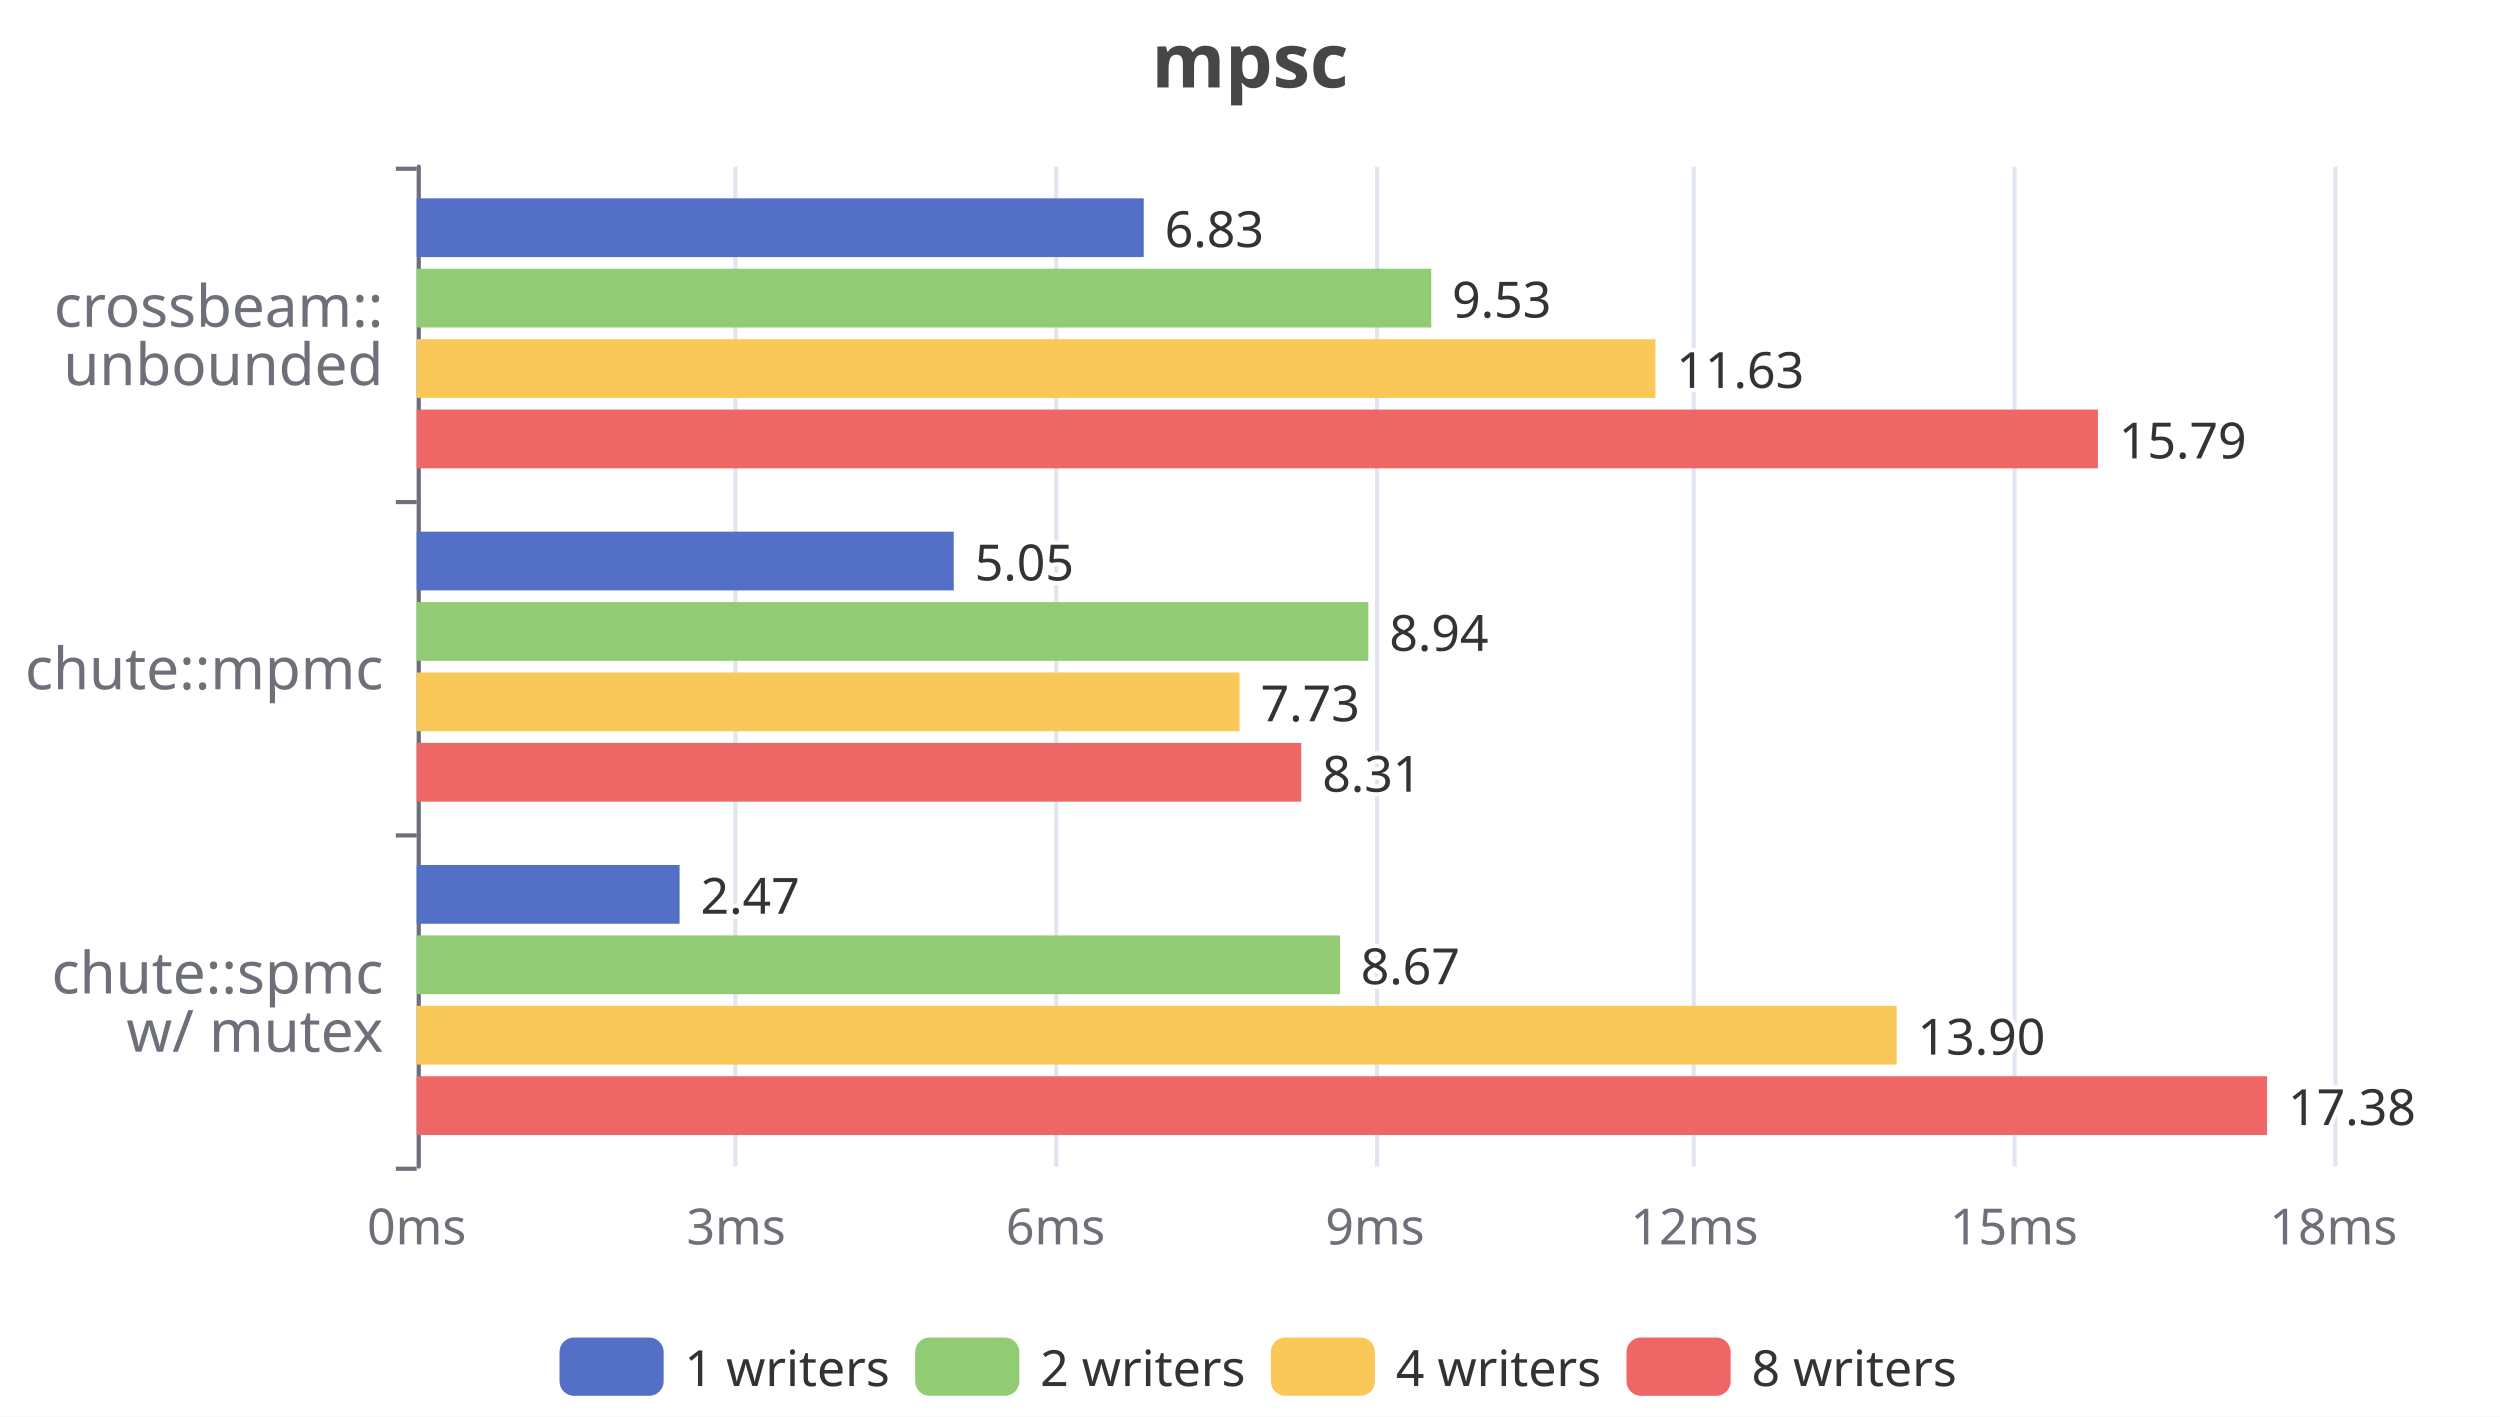
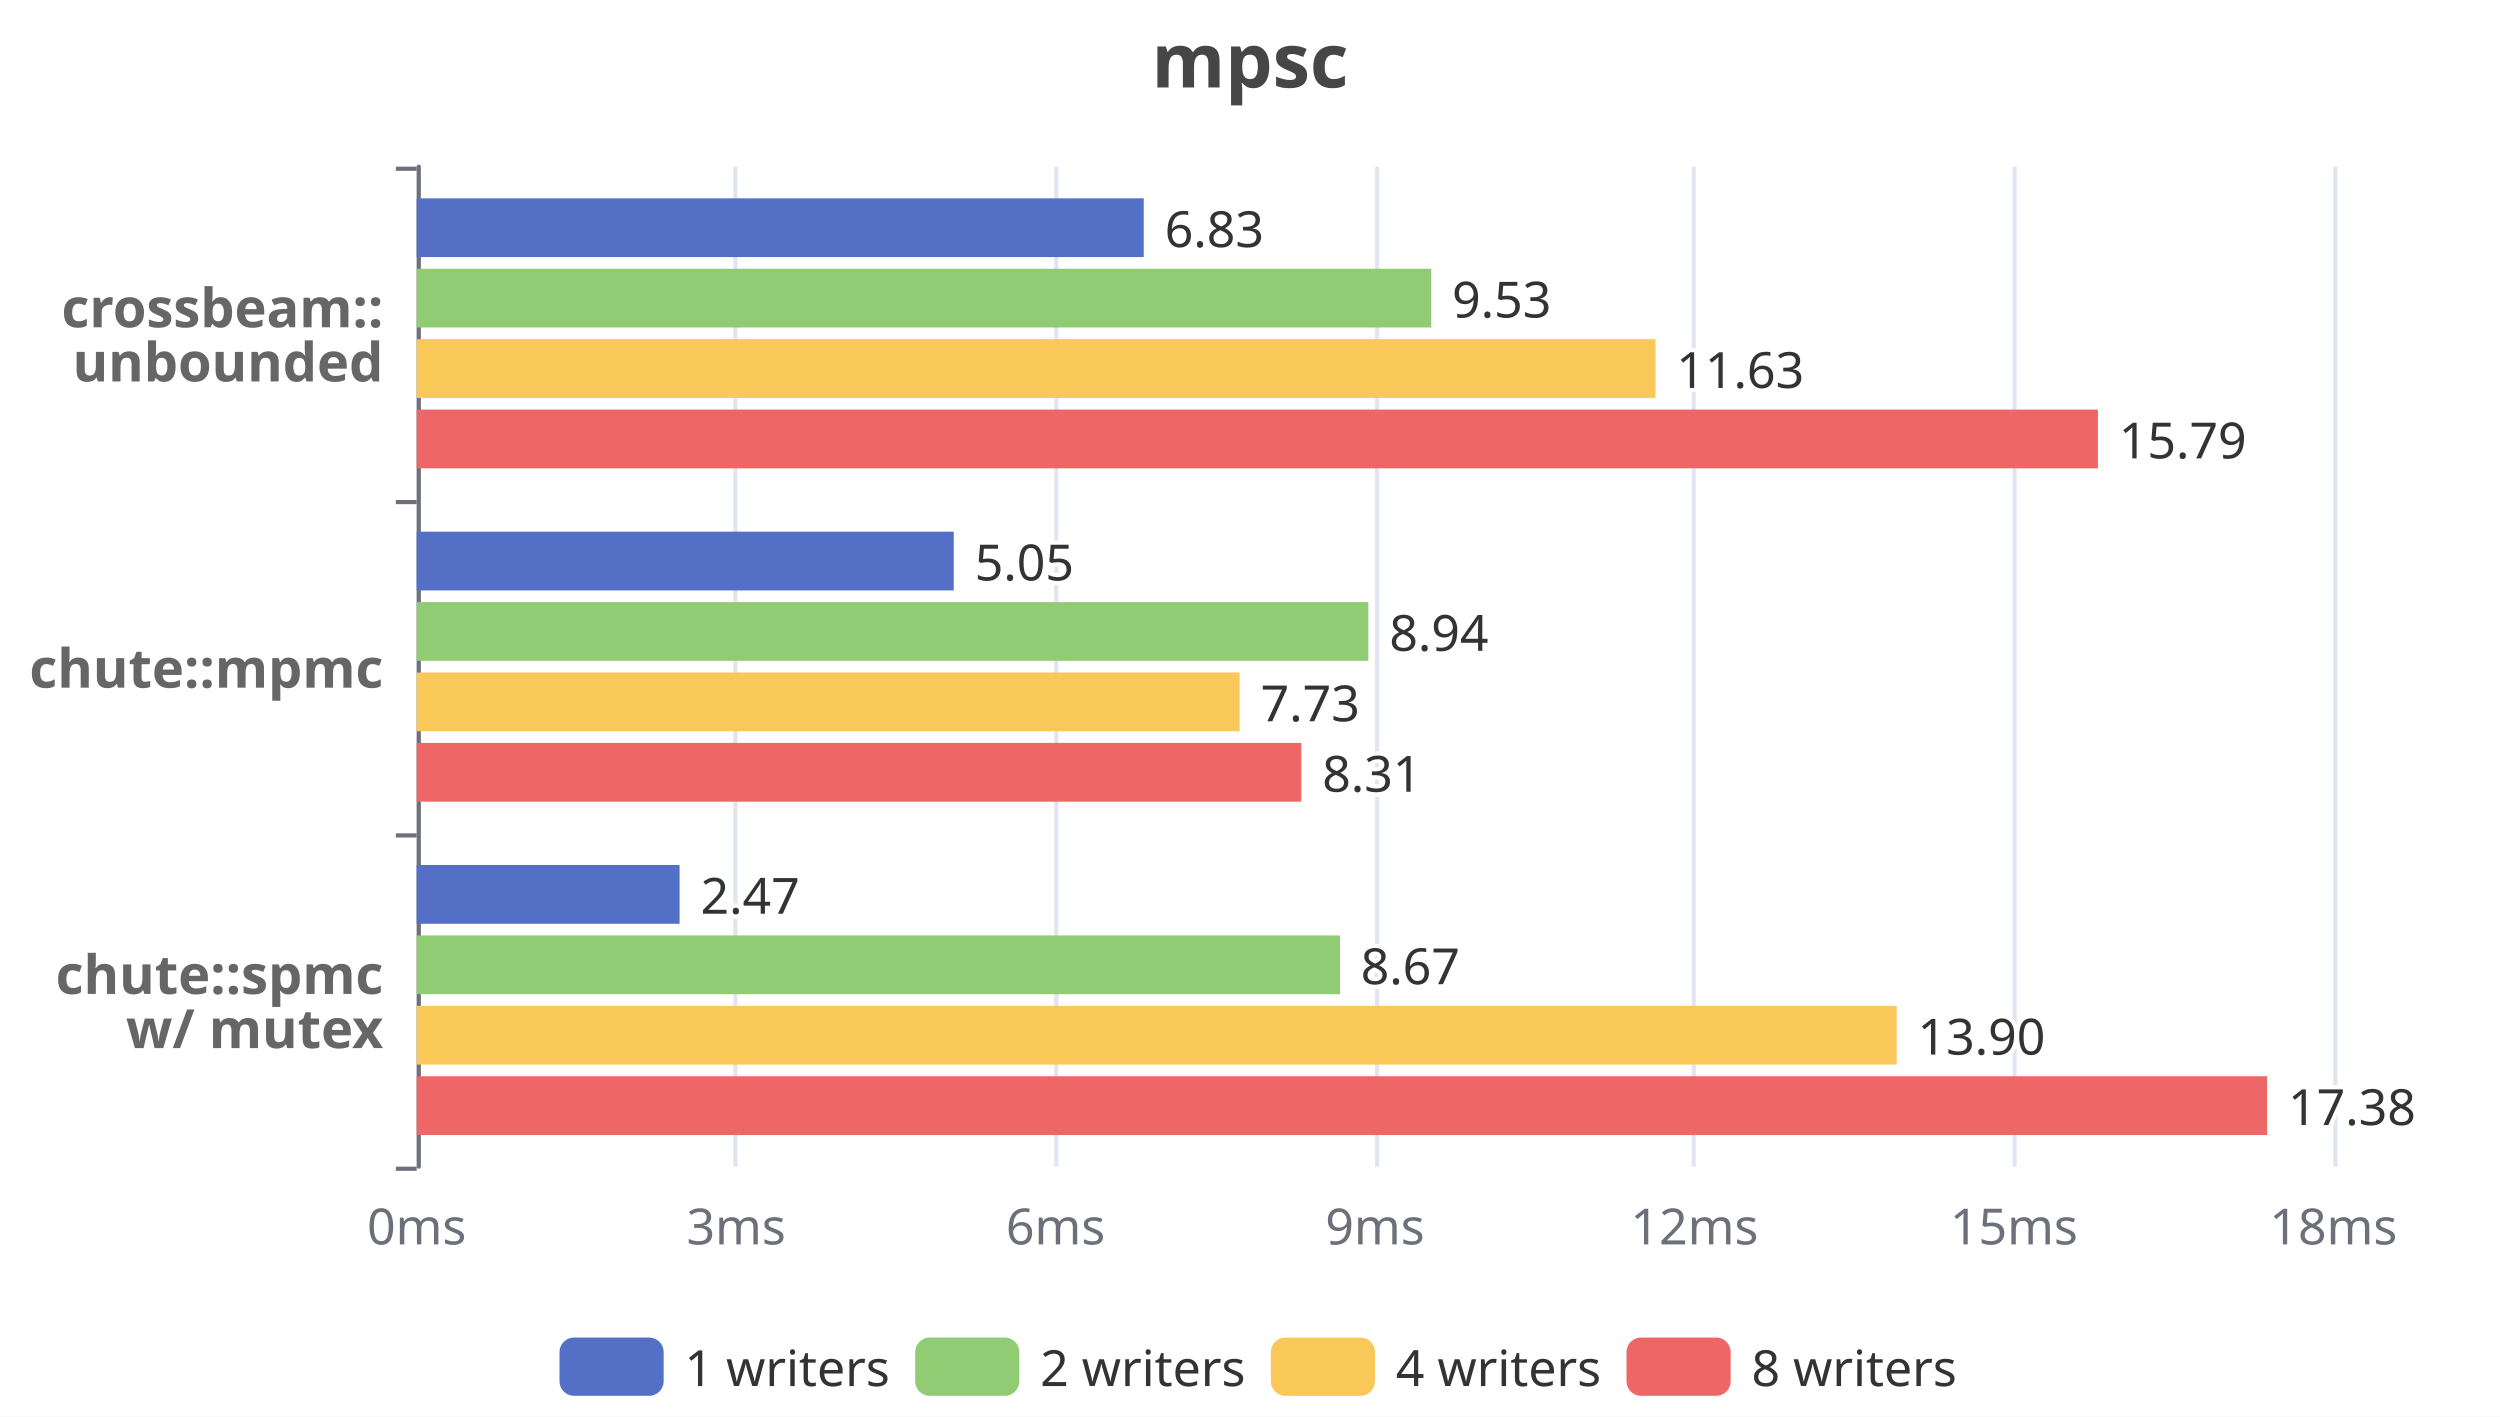
<svg xmlns="http://www.w3.org/2000/svg" width="600" height="340" version="1.1" baseProfile="full" viewBox="0 0 600 340">
-   <rect width="600" height="340" x="0" y="0" id="0" fill="#FFFFFF" />
-   <path d="M100.5 40L100.5 280" fill="none" stroke="#E0E6F1" />
-   <path d="M176.5 40L176.5 280" fill="none" stroke="#E0E6F1" />
-   <path d="M253.5 40L253.5 280" fill="none" stroke="#E0E6F1" />
-   <path d="M330.5 40L330.5 280" fill="none" stroke="#E0E6F1" />
-   <path d="M406.5 40L406.5 280" fill="none" stroke="#E0E6F1" />
-   <path d="M483.5 40L483.5 280" fill="none" stroke="#E0E6F1" />
-   <path d="M560.5 40L560.5 280" fill="none" stroke="#E0E6F1" />
-   <path d="M100.5 280L100.5 40" fill="none" stroke="#6E7079" stroke-linecap="round" />
-   <path d="M100 280.5L95 280.5" fill="none" stroke="#6E7079" />
-   <path d="M100 200.5L95 200.5" fill="none" stroke="#6E7079" />
-   <path d="M100 120.5L95 120.5" fill="none" stroke="#6E7079" />
-   <path d="M100 40.5L95 40.5" fill="none" stroke="#6E7079" />
-   <text dominant-baseline="central" text-anchor="end" style="font-size:14px;font-family:sans-serif;" y="-7" transform="translate(92 240)" fill="#6E7079">chute::spmc</text>
-   <text dominant-baseline="central" text-anchor="end" style="font-size:14px;font-family:sans-serif;" xml:space="preserve" y="7" transform="translate(92 240)" fill="#6E7079">w/ mutex</text>
-   <text dominant-baseline="central" text-anchor="end" style="font-size:14px;font-family:sans-serif;" transform="translate(92 160)" fill="#6E7079">chute::mpmc</text>
-   <text dominant-baseline="central" text-anchor="end" style="font-size:14px;font-family:sans-serif;" y="-7" transform="translate(92 80)" fill="#6E7079">crossbeam::</text>
-   <text dominant-baseline="central" text-anchor="end" style="font-size:14px;font-family:sans-serif;" y="7" transform="translate(92 80)" fill="#6E7079">unbounded</text>
+   <rect width="600" height="340" x="0" y="0" fill="#FFFFFF" />
+   <path d="M100.5 40L100.5 280" fill="transparent" stroke="#E0E6F1" class="zr0-cls-0" />
+   <path d="M176.5 40L176.5 280" fill="transparent" stroke="#E0E6F1" class="zr0-cls-0" />
+   <path d="M253.5 40L253.5 280" fill="transparent" stroke="#E0E6F1" class="zr0-cls-0" />
+   <path d="M330.5 40L330.5 280" fill="transparent" stroke="#E0E6F1" class="zr0-cls-0" />
+   <path d="M406.5 40L406.5 280" fill="transparent" stroke="#E0E6F1" class="zr0-cls-0" />
+   <path d="M483.5 40L483.5 280" fill="transparent" stroke="#E0E6F1" class="zr0-cls-0" />
+   <path d="M560.5 40L560.5 280" fill="transparent" stroke="#E0E6F1" class="zr0-cls-0" />
+   <path d="M100.5 280L100.5 40" fill="transparent" stroke="#6E7079" stroke-linecap="round" class="zr0-cls-0" />
+   <path d="M100 280.5L95 280.5" fill="transparent" stroke="#6E7079" class="zr0-cls-0" />
+   <path d="M100 200.5L95 200.5" fill="transparent" stroke="#6E7079" class="zr0-cls-0" />
+   <path d="M100 120.5L95 120.5" fill="transparent" stroke="#6E7079" class="zr0-cls-0" />
+   <path d="M100 40.5L95 40.5" fill="transparent" stroke="#6E7079" class="zr0-cls-0" />
+   <text dominant-baseline="central" text-anchor="end" style="font-size:13px;font-family:sans-serif;font-weight:bolder;" y="-6.5" transform="translate(92 240)" fill="#666666">chute::spmc</text>
+   <text dominant-baseline="central" text-anchor="end" style="font-size:13px;font-family:sans-serif;font-weight:bolder;" xml:space="preserve" y="6.5" transform="translate(92 240)" fill="#666666">w/ mutex</text>
+   <text dominant-baseline="central" text-anchor="end" style="font-size:13px;font-family:sans-serif;font-weight:bolder;" transform="translate(92 160)" fill="#666666">chute::mpmc</text>
+   <text dominant-baseline="central" text-anchor="end" style="font-size:13px;font-family:sans-serif;font-weight:bolder;" y="-6.5" transform="translate(92 80)" fill="#666666">crossbeam::</text>
+   <text dominant-baseline="central" text-anchor="end" style="font-size:13px;font-family:sans-serif;font-weight:bolder;" y="6.5" transform="translate(92 80)" fill="#666666">unbounded</text>
  <text dominant-baseline="central" text-anchor="middle" style="font-size:12px;font-family:sans-serif;" y="6" transform="translate(100 288)" fill="#6E7079">0ms</text>
  <text dominant-baseline="central" text-anchor="middle" style="font-size:12px;font-family:sans-serif;" y="6" transform="translate(176.6667 288)" fill="#6E7079">3ms</text>
  <text dominant-baseline="central" text-anchor="middle" style="font-size:12px;font-family:sans-serif;" y="6" transform="translate(253.3333 288)" fill="#6E7079">6ms</text>
  <text dominant-baseline="central" text-anchor="middle" style="font-size:12px;font-family:sans-serif;" y="6" transform="translate(330 288)" fill="#6E7079">9ms</text>
  <text dominant-baseline="central" text-anchor="middle" style="font-size:12px;font-family:sans-serif;" y="6" transform="translate(406.6667 288)" fill="#6E7079">12ms</text>
  <text dominant-baseline="central" text-anchor="middle" style="font-size:12px;font-family:sans-serif;" y="6" transform="translate(483.3333 288)" fill="#6E7079">15ms</text>
  <text dominant-baseline="central" text-anchor="middle" style="font-size:12px;font-family:sans-serif;" y="6" transform="translate(560 288)" fill="#6E7079">18ms</text>
-   <path d="M100 207.6l63.1 0l0 14.1l-63.1 0Z" fill="#5470c6" />
-   <path d="M100 127.6l128.9 0l0 14.1l-128.9 0Z" fill="#5470c6" />
-   <path d="M100 47.6l174.5 0l0 14.1l-174.5 0Z" fill="#5470c6" />
-   <path d="M100 224.5l221.6 0l0 14.1l-221.6 0Z" fill="#91cc75" />
-   <path d="M100 144.5l228.4 0l0 14.1l-228.4 0Z" fill="#91cc75" />
-   <path d="M100 64.5l243.5 0l0 14.1l-243.5 0Z" fill="#91cc75" />
-   <path d="M100 241.4l355.2 0l0 14.1l-355.2 0Z" fill="#fac858" />
-   <path d="M100 161.4l197.5 0l0 14.1l-197.5 0Z" fill="#fac858" />
-   <path d="M100 81.4l297.3 0l0 14.1l-297.3 0Z" fill="#fac858" />
-   <path d="M100 258.3l444.1 0l0 14.1l-444.1 0Z" fill="#ee6666" />
-   <path d="M100 178.3l212.3 0l0 14.1l-212.3 0Z" fill="#ee6666" />
-   <path d="M100 98.3l403.5 0l0 14.1l-403.5 0Z" fill="#ee6666" />
+   <path d="M100 207.6l63.1 0l0 14.1l-63.1 0Z" fill="#5470c6" ecmeta_series_index="0" ecmeta_data_index="0" ecmeta_ssr_type="chart" class="zr0-cls-1" />
+   <path d="M100 127.6l128.9 0l0 14.1l-128.9 0Z" fill="#5470c6" ecmeta_series_index="0" ecmeta_data_index="1" ecmeta_ssr_type="chart" class="zr0-cls-1" />
+   <path d="M100 47.6l174.5 0l0 14.1l-174.5 0Z" fill="#5470c6" ecmeta_series_index="0" ecmeta_data_index="2" ecmeta_ssr_type="chart" class="zr0-cls-1" />
+   <path d="M100 224.5l221.6 0l0 14.1l-221.6 0Z" fill="#91cc75" ecmeta_series_index="1" ecmeta_data_index="0" ecmeta_ssr_type="chart" class="zr0-cls-2" />
+   <path d="M100 144.5l228.4 0l0 14.1l-228.4 0Z" fill="#91cc75" ecmeta_series_index="1" ecmeta_data_index="1" ecmeta_ssr_type="chart" class="zr0-cls-2" />
+   <path d="M100 64.5l243.5 0l0 14.1l-243.5 0Z" fill="#91cc75" ecmeta_series_index="1" ecmeta_data_index="2" ecmeta_ssr_type="chart" class="zr0-cls-2" />
+   <path d="M100 241.4l355.2 0l0 14.1l-355.2 0Z" fill="#fac858" ecmeta_series_index="2" ecmeta_data_index="0" ecmeta_ssr_type="chart" class="zr0-cls-3" />
+   <path d="M100 161.4l197.5 0l0 14.1l-197.5 0Z" fill="#fac858" ecmeta_series_index="2" ecmeta_data_index="1" ecmeta_ssr_type="chart" class="zr0-cls-3" />
+   <path d="M100 81.4l297.3 0l0 14.1l-297.3 0Z" fill="#fac858" ecmeta_series_index="2" ecmeta_data_index="2" ecmeta_ssr_type="chart" class="zr0-cls-3" />
+   <path d="M100 258.3l444.1 0l0 14.1l-444.1 0Z" fill="#ee6666" ecmeta_series_index="3" ecmeta_data_index="0" ecmeta_ssr_type="chart" class="zr0-cls-4" />
+   <path d="M100 178.3l212.3 0l0 14.1l-212.3 0Z" fill="#ee6666" ecmeta_series_index="3" ecmeta_data_index="1" ecmeta_ssr_type="chart" class="zr0-cls-4" />
+   <path d="M100 98.3l403.5 0l0 14.1l-403.5 0Z" fill="#ee6666" ecmeta_series_index="3" ecmeta_data_index="2" ecmeta_ssr_type="chart" class="zr0-cls-4" />
  <text dominant-baseline="central" text-anchor="start" style="font-size:12px;font-family:sans-serif;" transform="translate(168.1323 214.6435)" fill="#333" stroke="rgb(255,255,255)" stroke-width="2" paint-order="stroke" stroke-miterlimit="2">2.47</text>
  <text dominant-baseline="central" text-anchor="start" style="font-size:12px;font-family:sans-serif;" transform="translate(233.9398 134.6435)" fill="#333" stroke="rgb(255,255,255)" stroke-width="2" paint-order="stroke" stroke-miterlimit="2">5.05</text>
  <text dominant-baseline="central" text-anchor="start" style="font-size:12px;font-family:sans-serif;" transform="translate(279.5368 54.6435)" fill="#333" stroke="rgb(255,255,255)" stroke-width="2" paint-order="stroke" stroke-miterlimit="2">6.83</text>
  <text dominant-baseline="central" text-anchor="start" style="font-size:12px;font-family:sans-serif;" transform="translate(326.5703 231.5478)" fill="#333" stroke="rgb(255,255,255)" stroke-width="2" paint-order="stroke" stroke-miterlimit="2">8.67</text>
  <text dominant-baseline="central" text-anchor="start" style="font-size:12px;font-family:sans-serif;" transform="translate(333.4371 151.5478)" fill="#333" stroke="rgb(255,255,255)" stroke-width="2" paint-order="stroke" stroke-miterlimit="2">8.94</text>
  <text dominant-baseline="central" text-anchor="start" style="font-size:12px;font-family:sans-serif;" transform="translate(348.5042 71.5478)" fill="#333" stroke="rgb(255,255,255)" stroke-width="2" paint-order="stroke" stroke-miterlimit="2">9.53</text>
  <text dominant-baseline="central" text-anchor="start" style="font-size:12px;font-family:sans-serif;" transform="translate(460.2069 248.4522)" fill="#333" stroke="rgb(255,255,255)" stroke-width="2" paint-order="stroke" stroke-miterlimit="2">13.90</text>
  <text dominant-baseline="central" text-anchor="start" style="font-size:12px;font-family:sans-serif;" transform="translate(302.5455 168.4522)" fill="#333" stroke="rgb(255,255,255)" stroke-width="2" paint-order="stroke" stroke-miterlimit="2">7.73</text>
  <text dominant-baseline="central" text-anchor="start" style="font-size:12px;font-family:sans-serif;" transform="translate(402.3248 88.4522)" fill="#333" stroke="rgb(255,255,255)" stroke-width="2" paint-order="stroke" stroke-miterlimit="2">11.63</text>
  <text dominant-baseline="central" text-anchor="start" style="font-size:12px;font-family:sans-serif;" transform="translate(549.1317 265.3565)" fill="#333" stroke="rgb(255,255,255)" stroke-width="2" paint-order="stroke" stroke-miterlimit="2">17.38</text>
  <text dominant-baseline="central" text-anchor="start" style="font-size:12px;font-family:sans-serif;" transform="translate(317.3347 185.3565)" fill="#333" stroke="rgb(255,255,255)" stroke-width="2" paint-order="stroke" stroke-miterlimit="2">8.31</text>
  <text dominant-baseline="central" text-anchor="start" style="font-size:12px;font-family:sans-serif;" transform="translate(508.5178 105.3565)" fill="#333" stroke="rgb(255,255,255)" stroke-width="2" paint-order="stroke" stroke-miterlimit="2">15.79</text>
-   <path d="M-5 -5l341.4 0l0 24l-341.4 0Z" transform="translate(134.28 321)" fill="rgb(0,0,0)" fill-opacity="0" stroke="#ccc" stroke-width="0" />
-   <path d="M3.5 0L21.5 0A3.5 3.5 0 0 1 25 3.5L25 10.5A3.5 3.5 0 0 1 21.5 14L3.5 14A3.5 3.5 0 0 1 0 10.5L0 3.5A3.5 3.5 0 0 1 3.5 0" transform="translate(134.28 321)" fill="#5470c6" />
+   <path d="M-5 -5l341.4 0l0 24l-341.4 0Z" transform="translate(134.28 321)" fill="rgb(0,0,0)" fill-opacity="0" stroke="#ccc" stroke-width="0" class="zr0-cls-0" />
+   <path d="M3.5 0L21.5 0A3.5 3.5 0 0 1 25 3.5L25 10.5A3.5 3.5 0 0 1 21.5 14L3.5 14A3.5 3.5 0 0 1 0 10.5L0 3.5A3.5 3.5 0 0 1 3.5 0" transform="translate(134.28 321)" fill="#5470c6" ecmeta_series_index="0" ecmeta_data_index="0" ecmeta_ssr_type="legend" ecmeta_silent="true" class="zr0-cls-0" />
  <text dominant-baseline="central" text-anchor="start" style="font-size:12px;font-family:sans-serif;" xml:space="preserve" x="30" y="7" transform="translate(134.28 321)" fill="#333">1 writers</text>
-   <path d="M3.5 0L21.5 0A3.5 3.5 0 0 1 25 3.5L25 10.5A3.5 3.5 0 0 1 21.5 14L3.5 14A3.5 3.5 0 0 1 0 10.5L0 3.5A3.5 3.5 0 0 1 3.5 0" transform="translate(219.64 321)" fill="#91cc75" />
+   <path d="M0 0l75.4 0l0 14l-75.4 0Z" transform="translate(134.28 321)" fill="transparent" ecmeta_series_index="0" ecmeta_data_index="0" ecmeta_ssr_type="legend" class="zr0-cls-5" />
+   <path d="M3.5 0L21.5 0A3.5 3.5 0 0 1 25 3.5L25 10.5A3.5 3.5 0 0 1 21.5 14L3.5 14A3.5 3.5 0 0 1 0 10.5L0 3.5A3.5 3.5 0 0 1 3.5 0" transform="translate(219.64 321)" fill="#91cc75" ecmeta_series_index="1" ecmeta_data_index="1" ecmeta_ssr_type="legend" ecmeta_silent="true" class="zr0-cls-0" />
  <text dominant-baseline="central" text-anchor="start" style="font-size:12px;font-family:sans-serif;" xml:space="preserve" x="30" y="7" transform="translate(219.64 321)" fill="#333">2 writers</text>
-   <path d="M3.5 0L21.5 0A3.5 3.5 0 0 1 25 3.5L25 10.5A3.5 3.5 0 0 1 21.5 14L3.5 14A3.5 3.5 0 0 1 0 10.5L0 3.5A3.5 3.5 0 0 1 3.5 0" transform="translate(305 321)" fill="#fac858" />
+   <path d="M0 0l75.4 0l0 14l-75.4 0Z" transform="translate(219.64 321)" fill="transparent" ecmeta_series_index="1" ecmeta_data_index="1" ecmeta_ssr_type="legend" class="zr0-cls-5" />
+   <path d="M3.5 0L21.5 0A3.5 3.5 0 0 1 25 3.5L25 10.5A3.5 3.5 0 0 1 21.5 14L3.5 14A3.5 3.5 0 0 1 0 10.5L0 3.5A3.5 3.5 0 0 1 3.5 0" transform="translate(305 321)" fill="#fac858" ecmeta_series_index="2" ecmeta_data_index="2" ecmeta_ssr_type="legend" ecmeta_silent="true" class="zr0-cls-0" />
  <text dominant-baseline="central" text-anchor="start" style="font-size:12px;font-family:sans-serif;" xml:space="preserve" x="30" y="7" transform="translate(305 321)" fill="#333">4 writers</text>
-   <path d="M3.5 0L21.5 0A3.5 3.5 0 0 1 25 3.5L25 10.5A3.5 3.5 0 0 1 21.5 14L3.5 14A3.5 3.5 0 0 1 0 10.5L0 3.5A3.5 3.5 0 0 1 3.5 0" transform="translate(390.36 321)" fill="#ee6666" />
+   <path d="M0 0l75.4 0l0 14l-75.4 0Z" transform="translate(305 321)" fill="transparent" ecmeta_series_index="2" ecmeta_data_index="2" ecmeta_ssr_type="legend" class="zr0-cls-5" />
+   <path d="M3.5 0L21.5 0A3.5 3.5 0 0 1 25 3.5L25 10.5A3.5 3.5 0 0 1 21.5 14L3.5 14A3.5 3.5 0 0 1 0 10.5L0 3.5A3.5 3.5 0 0 1 3.5 0" transform="translate(390.36 321)" fill="#ee6666" ecmeta_series_index="3" ecmeta_data_index="3" ecmeta_ssr_type="legend" ecmeta_silent="true" class="zr0-cls-0" />
  <text dominant-baseline="central" text-anchor="start" style="font-size:12px;font-family:sans-serif;" xml:space="preserve" x="30" y="7" transform="translate(390.36 321)" fill="#333">8 writers</text>
-   <path d="M-26.5 -5l53 0l0 28l-53 0Z" transform="translate(300 5)" fill="rgb(0,0,0)" fill-opacity="0" stroke="#ccc" stroke-width="0" />
+   <path d="M0 0l75.4 0l0 14l-75.4 0Z" transform="translate(390.36 321)" fill="transparent" ecmeta_series_index="3" ecmeta_data_index="3" ecmeta_ssr_type="legend" class="zr0-cls-5" />
+   <path d="M-26.5 -5l53 0l0 28l-53 0Z" transform="translate(300 5)" fill="rgb(0,0,0)" fill-opacity="0" stroke="#ccc" stroke-width="0" class="zr0-cls-0" />
  <text dominant-baseline="central" text-anchor="middle" style="font-size:18px;font-family:sans-serif;font-weight:bold;" y="9" transform="translate(300 5)" fill="#464646">mpsc</text>
+   <style>
+ .zr0-cls-0:hover {
+ pointer-events:none;
+ }
+ .zr0-cls-1:hover {
+ cursor:pointer;
+ fill:rgba(92,123,217,1);
+ }
+ .zr0-cls-2:hover {
+ cursor:pointer;
+ fill:rgba(159,224,128,1);
+ }
+ .zr0-cls-3:hover {
+ cursor:pointer;
+ fill:rgba(255,220,96,1);
+ }
+ .zr0-cls-4:hover {
+ cursor:pointer;
+ fill:rgba(255,112,112,1);
+ }
+ .zr0-cls-5:hover {
+ cursor:pointer;
+ fill:rgba(0,0,0,0);
+ }
+ 
+ 
+ 
+ </style>
</svg>
